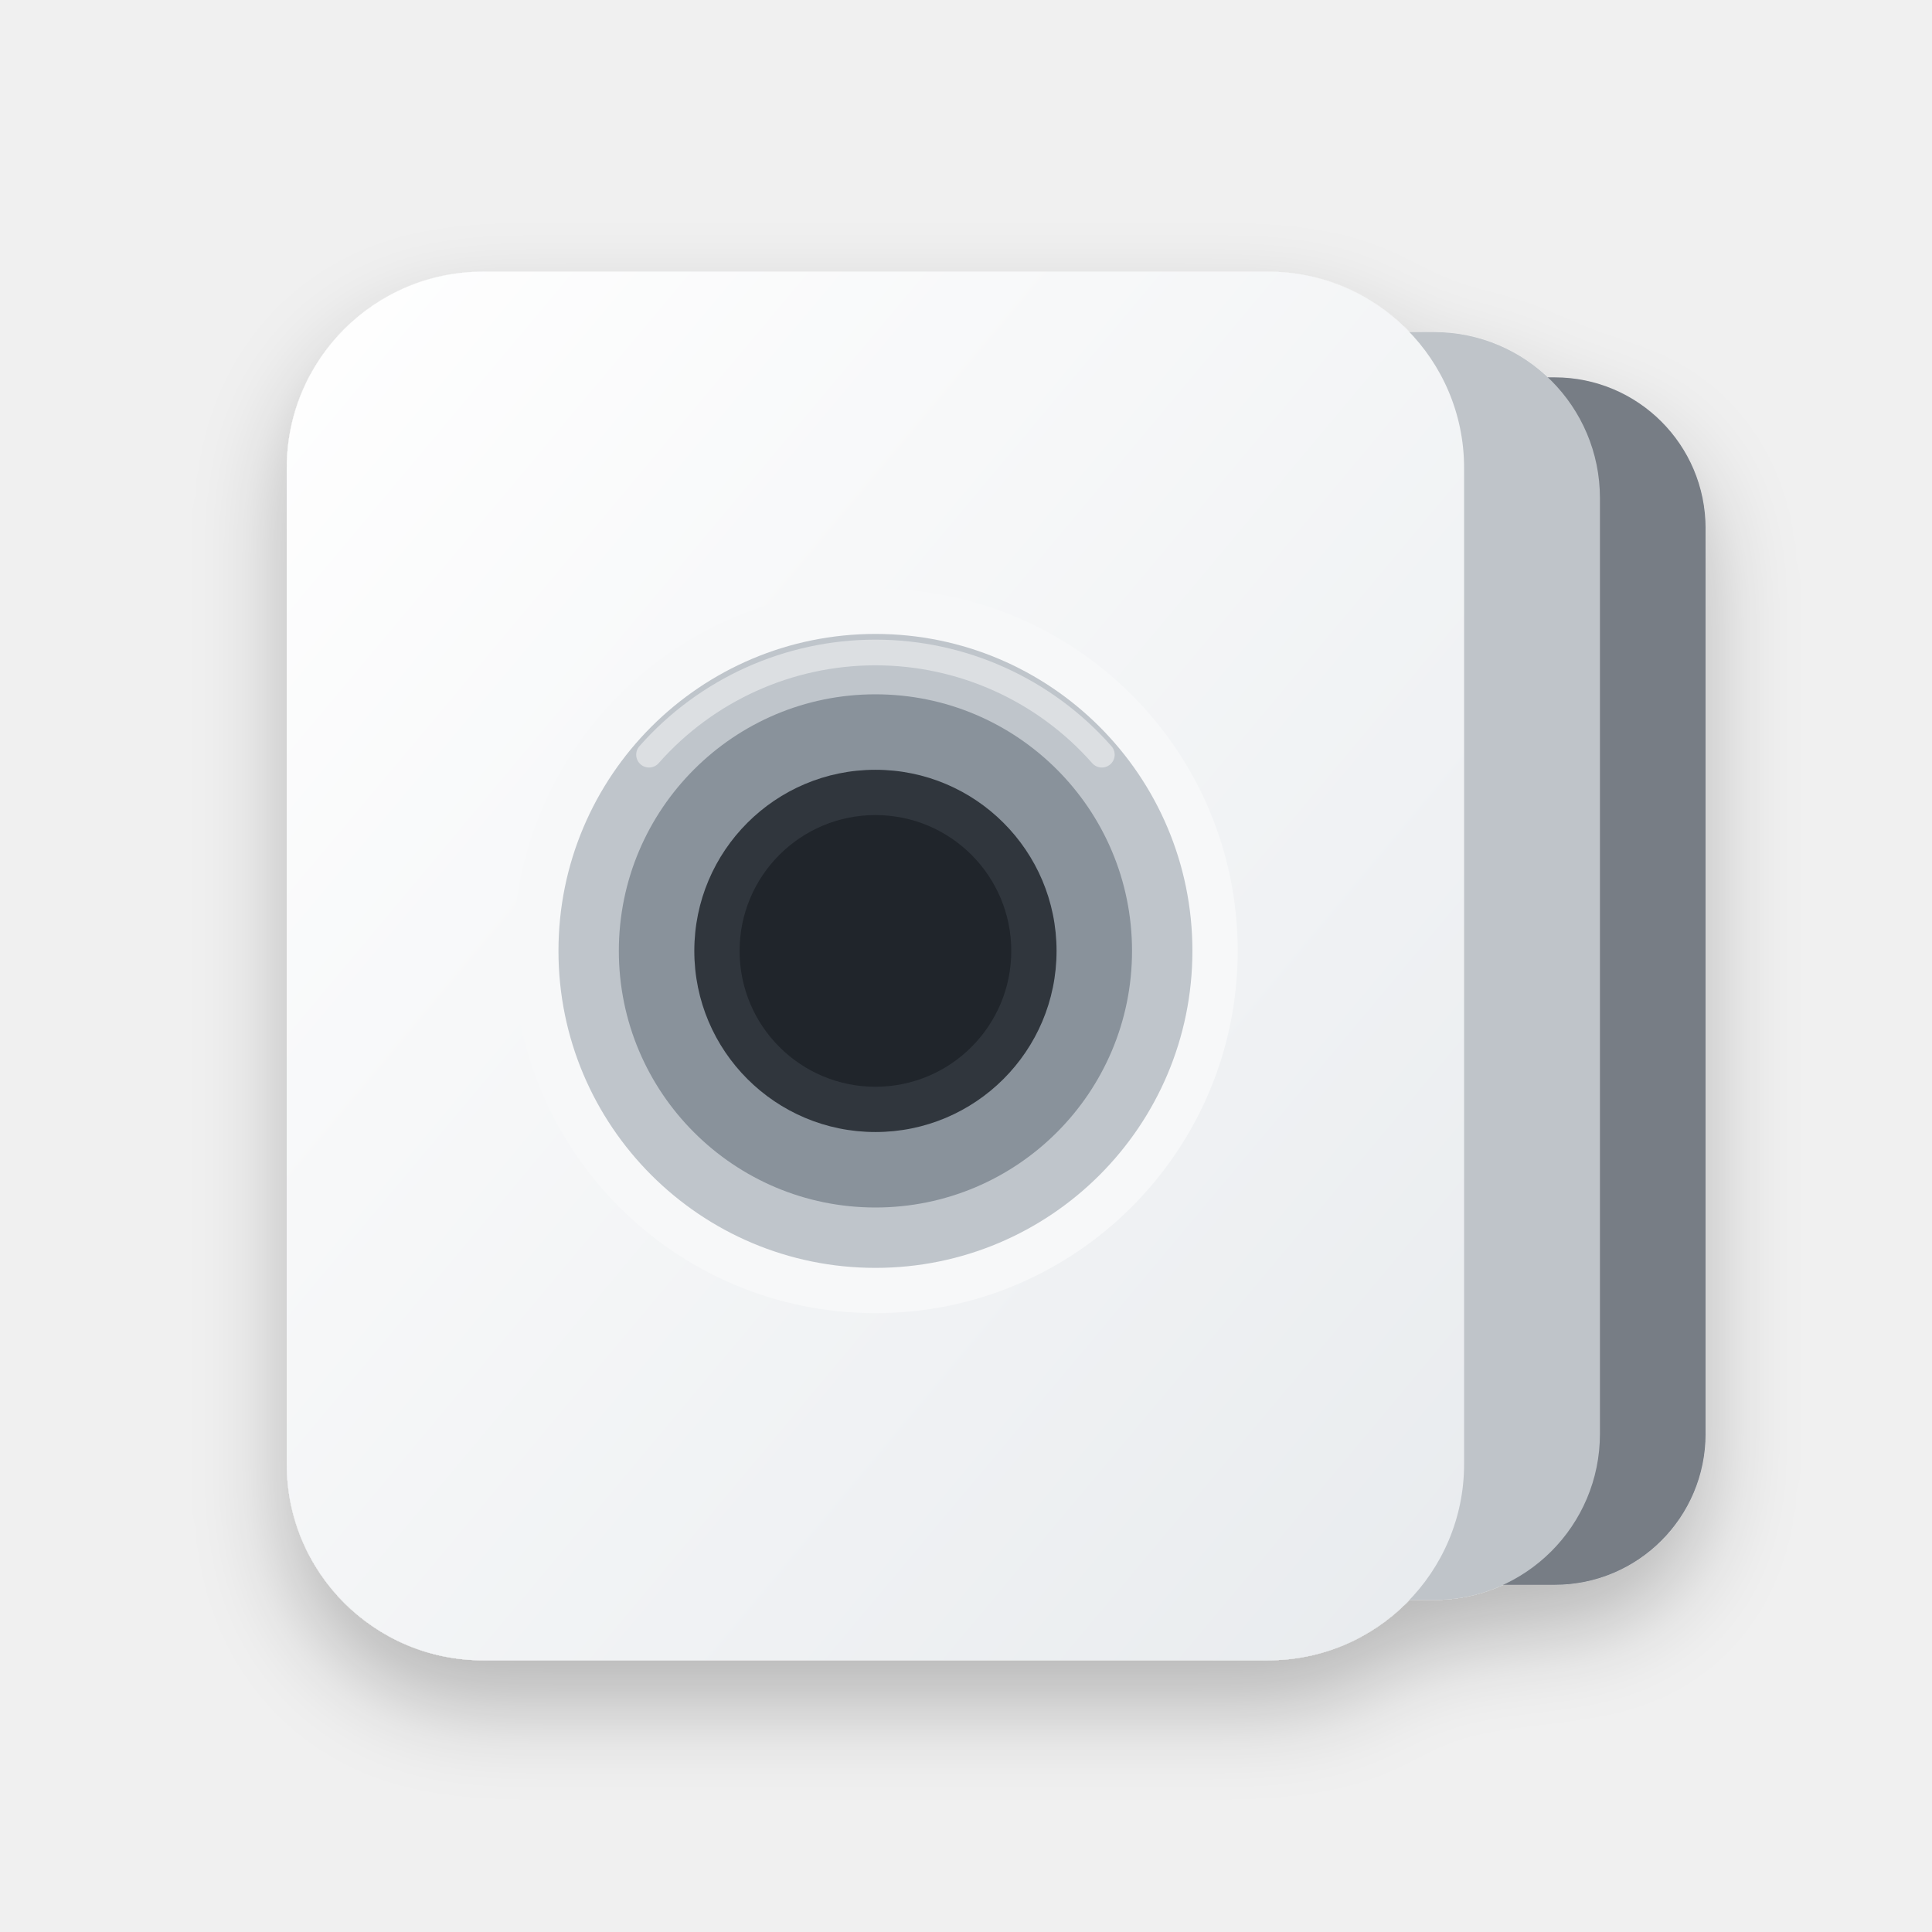
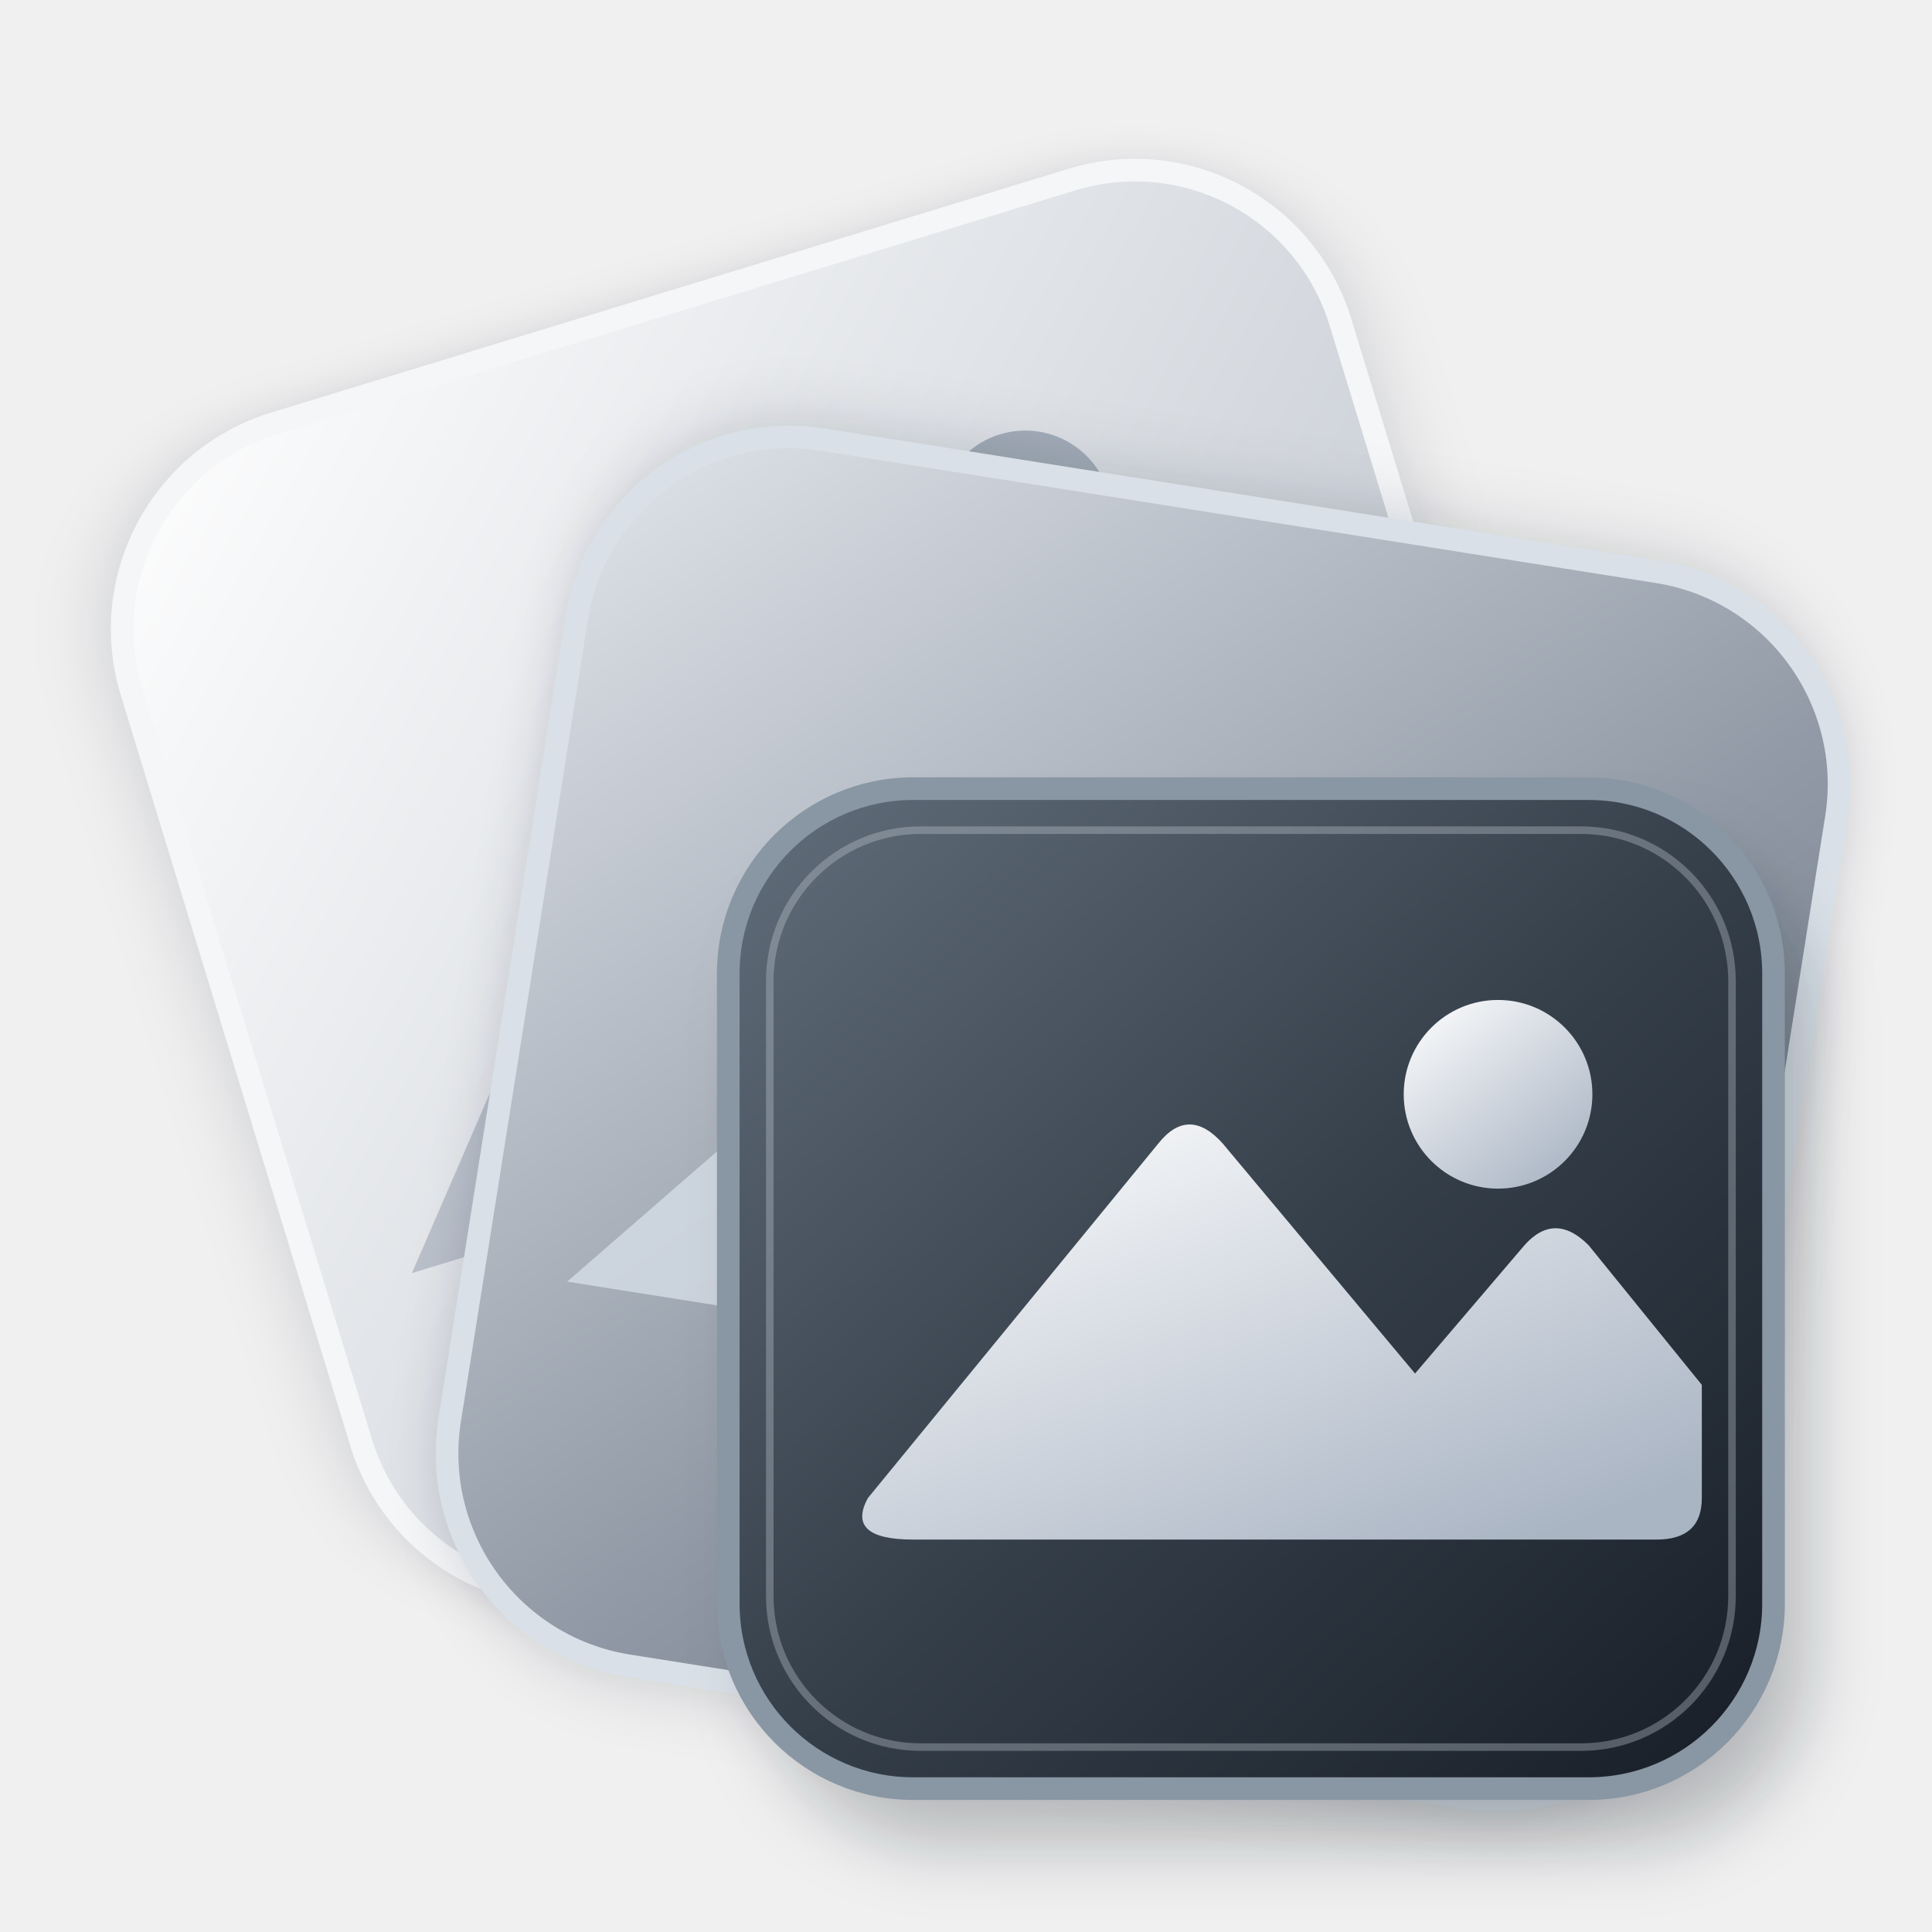
- <svg xmlns="http://www.w3.org/2000/svg" viewBox="0 0 128 128" role="img" aria-labelledby="title desc">
+ <svg xmlns="http://www.w3.org/2000/svg" viewBox="0 0 512 512" role="img" aria-label="Carimbo em Lote - fotografias empilhadas">
  <defs>
-     <linearGradient id="bg" x1="0" y1="0" x2="1" y2="1">
-       <stop stop-color="#25272B" />
-       <stop offset="1" stop-color="#111215" />
+     <linearGradient id="rear" x1="0" y1="0" x2="1" y2="1">
+       <stop stop-color="#ffffff" />
+       <stop offset="1" stop-color="#b6bdc7" />
    </linearGradient>
-     <linearGradient id="sheet" x1="0" y1="0" x2="1" y2="1">
-       <stop stop-color="#FFFFFF" />
-       <stop offset="1" stop-color="#E8EBEE" />
+     <linearGradient id="mid" x1="0" y1="0" x2="1" y2="1">
+       <stop stop-color="#e1e5eb" />
+       <stop offset=".55" stop-color="#9099a5" />
+       <stop offset="1" stop-color="#626b78" />
    </linearGradient>
-     <linearGradient id="seal" x1="0" y1="0" x2="1" y2="1">
-       <stop stop-color="#D5D9DD" />
-       <stop offset=".5" stop-color="#969DA5" />
-       <stop offset="1" stop-color="#4C535B" />
+     <linearGradient id="front" x1="0" y1="0" x2="1" y2="1">
+       <stop stop-color="#626e7b" />
+       <stop offset=".52" stop-color="#343e49" />
+       <stop offset="1" stop-color="#171d26" />
    </linearGradient>
-     <filter id="shadow" x="-30%" y="-30%" width="160%" height="170%">
-       <feDropShadow dx="0" dy="3" stdDeviation="3" flood-color="#000" flood-opacity=".24" />
+     <linearGradient id="symbol" x1="0" y1="0" x2=".8" y2="1">
+       <stop stop-color="#ffffff" />
+       <stop offset="1" stop-color="#aab5c4" />
+     </linearGradient>
+     <filter id="shadow" x="-25%" y="-25%" width="150%" height="160%">
+       <feGaussianBlur stdDeviation="9" />
    </filter>
  </defs>
-   <g filter="url(#shadow)">
-     <rect x="37" y="25" width="76" height="80" rx="10" fill="#777D85" />
-     <rect x="30" y="22" width="76" height="84" rx="11" fill="#BFC4C9" />
-     <rect x="19" y="18" width="78" height="92" rx="13" fill="url(#sheet)" />
+   <g transform="translate(6 5)">
+     <rect x="52" y="68" width="335" height="322" rx="57" transform="rotate(-17 219 229)" fill="#101820" opacity=".20" filter="url(#shadow)" />
+     <g transform="rotate(-17 219 229)">
+       <rect x="52" y="68" width="335" height="322" rx="57" fill="url(#rear)" stroke="#f5f6f8" stroke-width="6" />
+       <path d="M78 294l86-101 58 60 52-75 89 116z" fill="#a9b1bd" opacity=".72" />
+       <circle cx="292" cy="150" r="23" fill="#a3acb8" />
+     </g>
+     <rect x="128" y="127" width="338" height="329" rx="57" transform="rotate(9 297 291)" fill="#101820" opacity=".23" filter="url(#shadow)" />
+     <g transform="rotate(9 297 291)">
+       <rect x="128" y="127" width="338" height="329" rx="57" fill="url(#mid)" stroke="#d9e0e7" stroke-width="6" />
+       <path d="M153 358l94-112 52 58 57-79 84 133z" fill="#d8dfe8" opacity=".76" />
+       <circle cx="385" cy="212" r="23" fill="#e8edf2" opacity=".85" />
+     </g>
+     <rect x="196" y="219" width="277" height="265" rx="49" fill="#101820" opacity=".25" filter="url(#shadow)" />
+     <rect x="187" y="204" width="277" height="265" rx="49" fill="url(#front)" stroke="#8996a3" stroke-width="6" />
+     <rect x="198" y="215" width="255" height="243" rx="40" fill="none" stroke="#c2cbd4" stroke-opacity=".35" stroke-width="2" />
+     <path d="M224 392l77-94q8-10 17 0l51 61 29-34q8-9 17 0l30 37v30q0 11-12 11H236q-18 0-12-11z" fill="url(#symbol)" />
+     <circle cx="391" cy="285" r="25" fill="url(#symbol)" />
  </g>
-   <circle cx="58" cy="63" r="24" fill="#F7F8F9" />
-   <circle cx="58" cy="63" r="21" fill="#BFC5CB" />
-   <circle cx="58" cy="63" r="17" fill="#89929B" />
-   <circle cx="58" cy="63" r="12" fill="#30363D" />
-   <circle cx="58" cy="63" r="9" fill="#20252B" />
-   <path d="M43 50a20 20 0 0 1 30 0" fill="none" stroke="#FFFFFF" stroke-opacity=".45" stroke-width="1.7" stroke-linecap="round" />
</svg>
